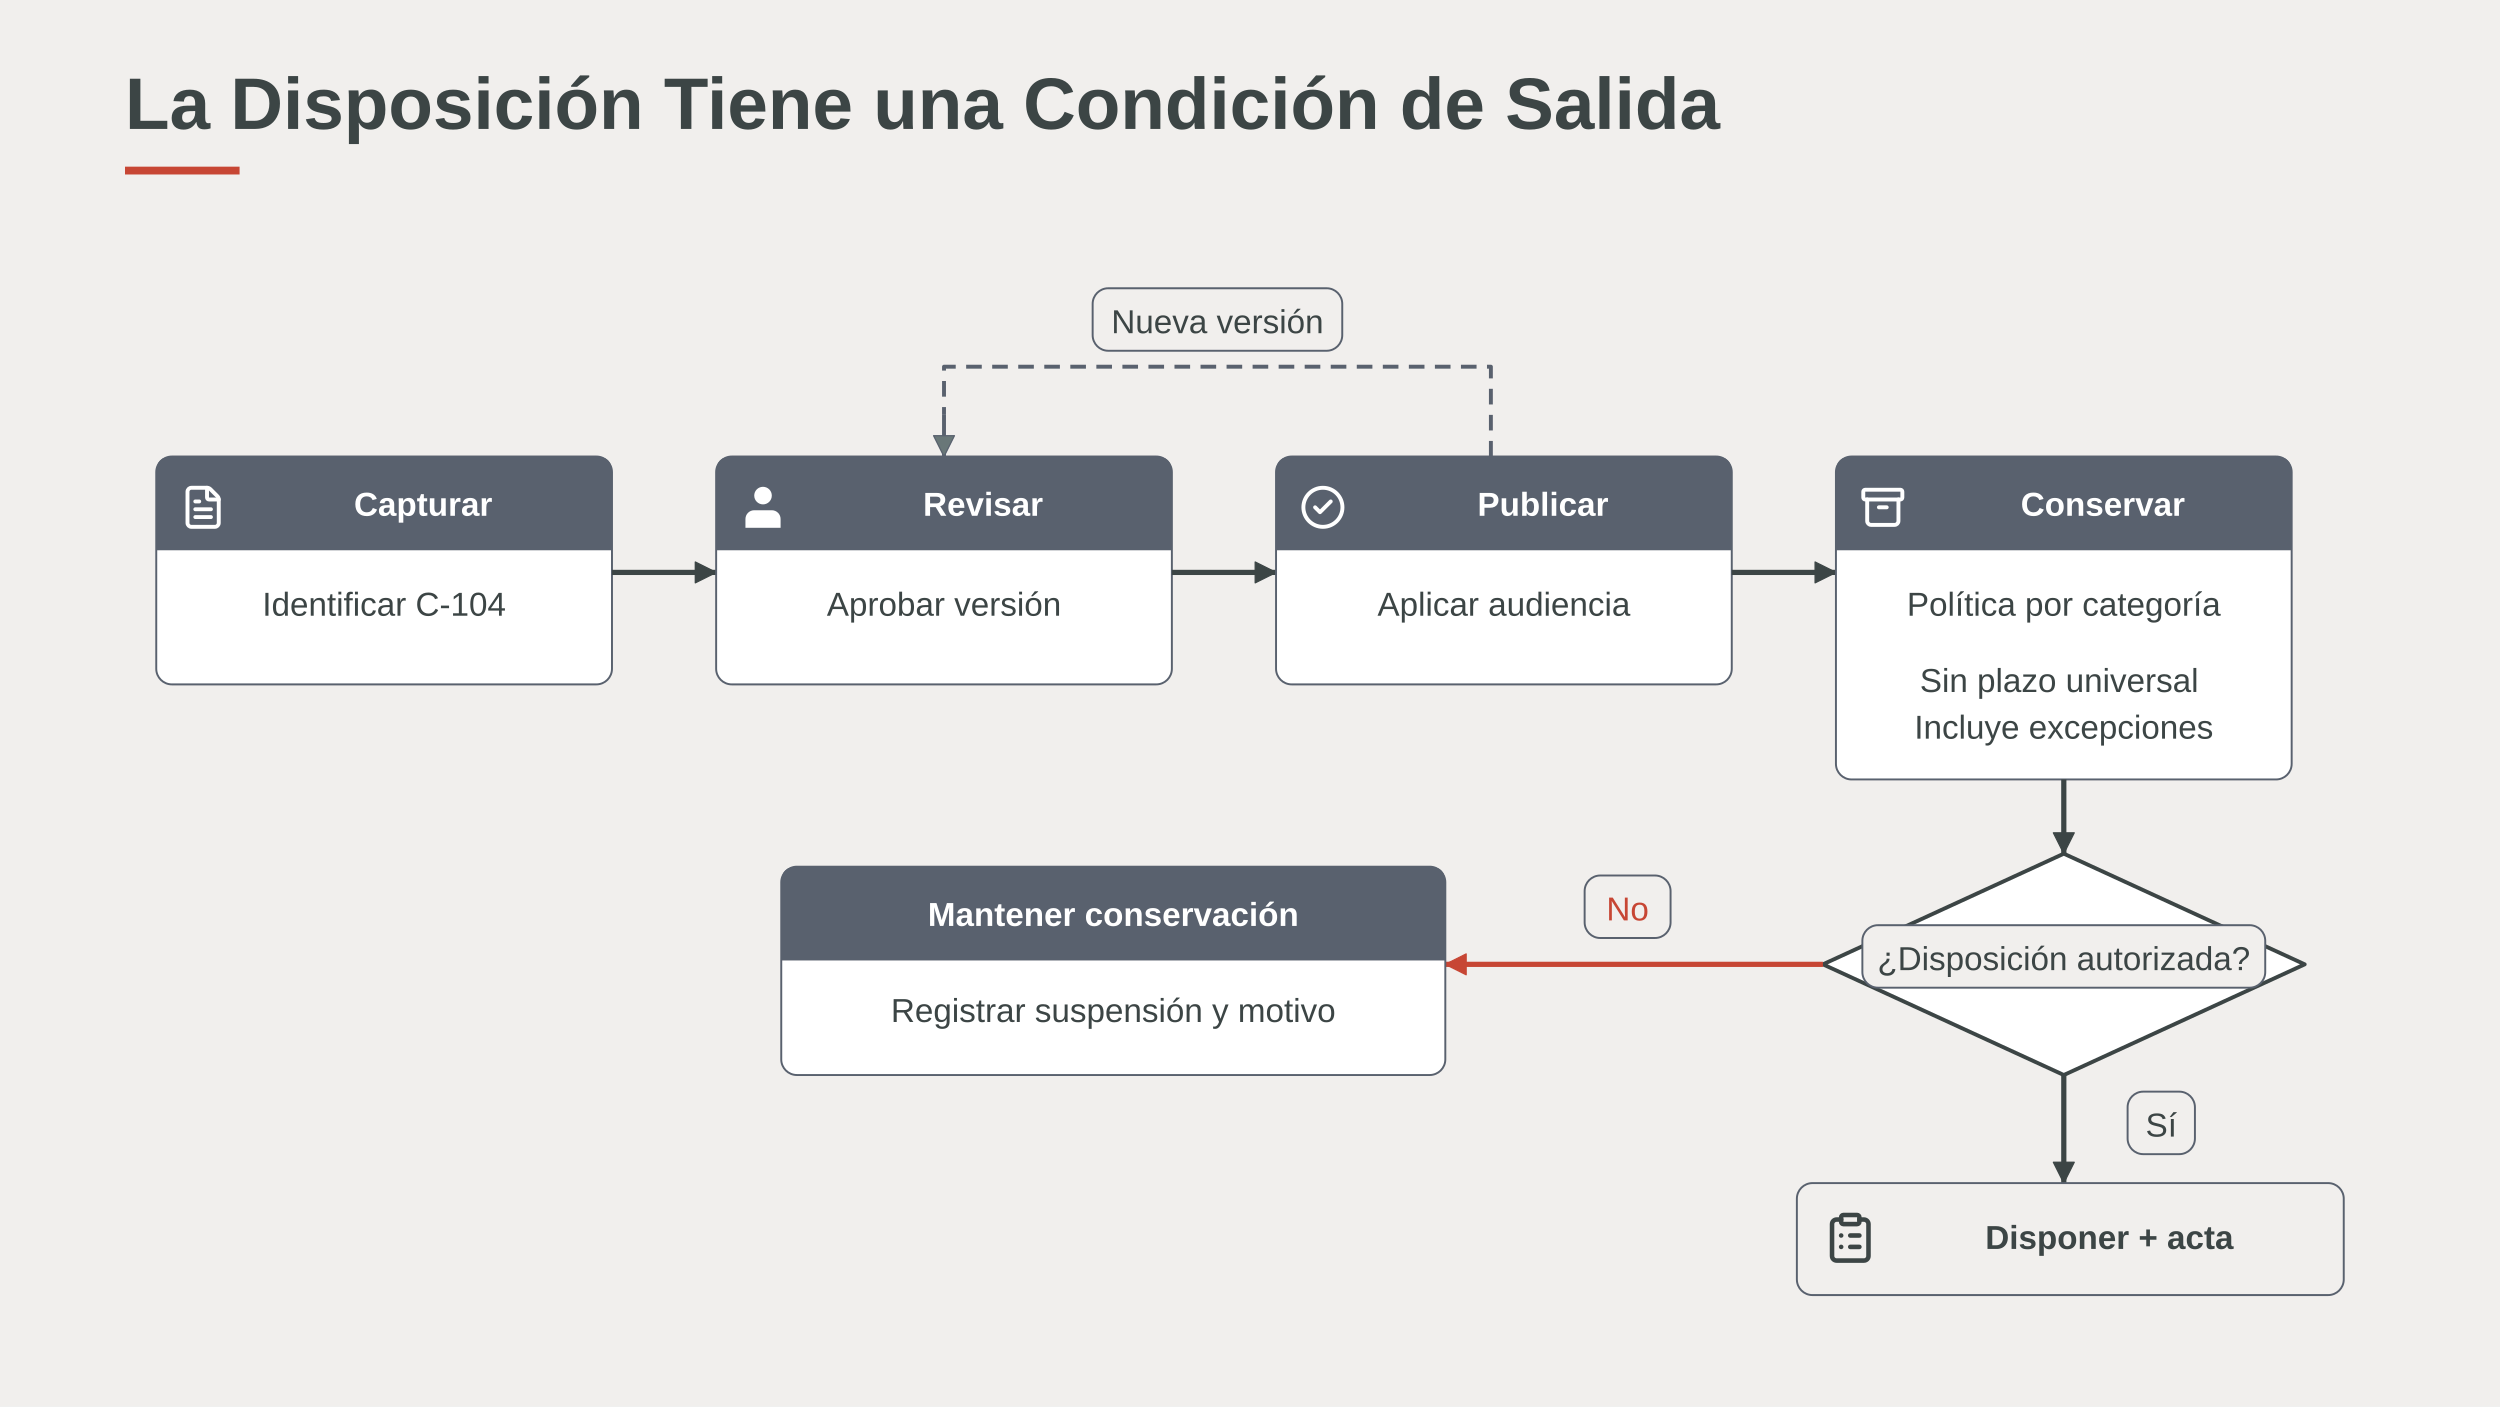
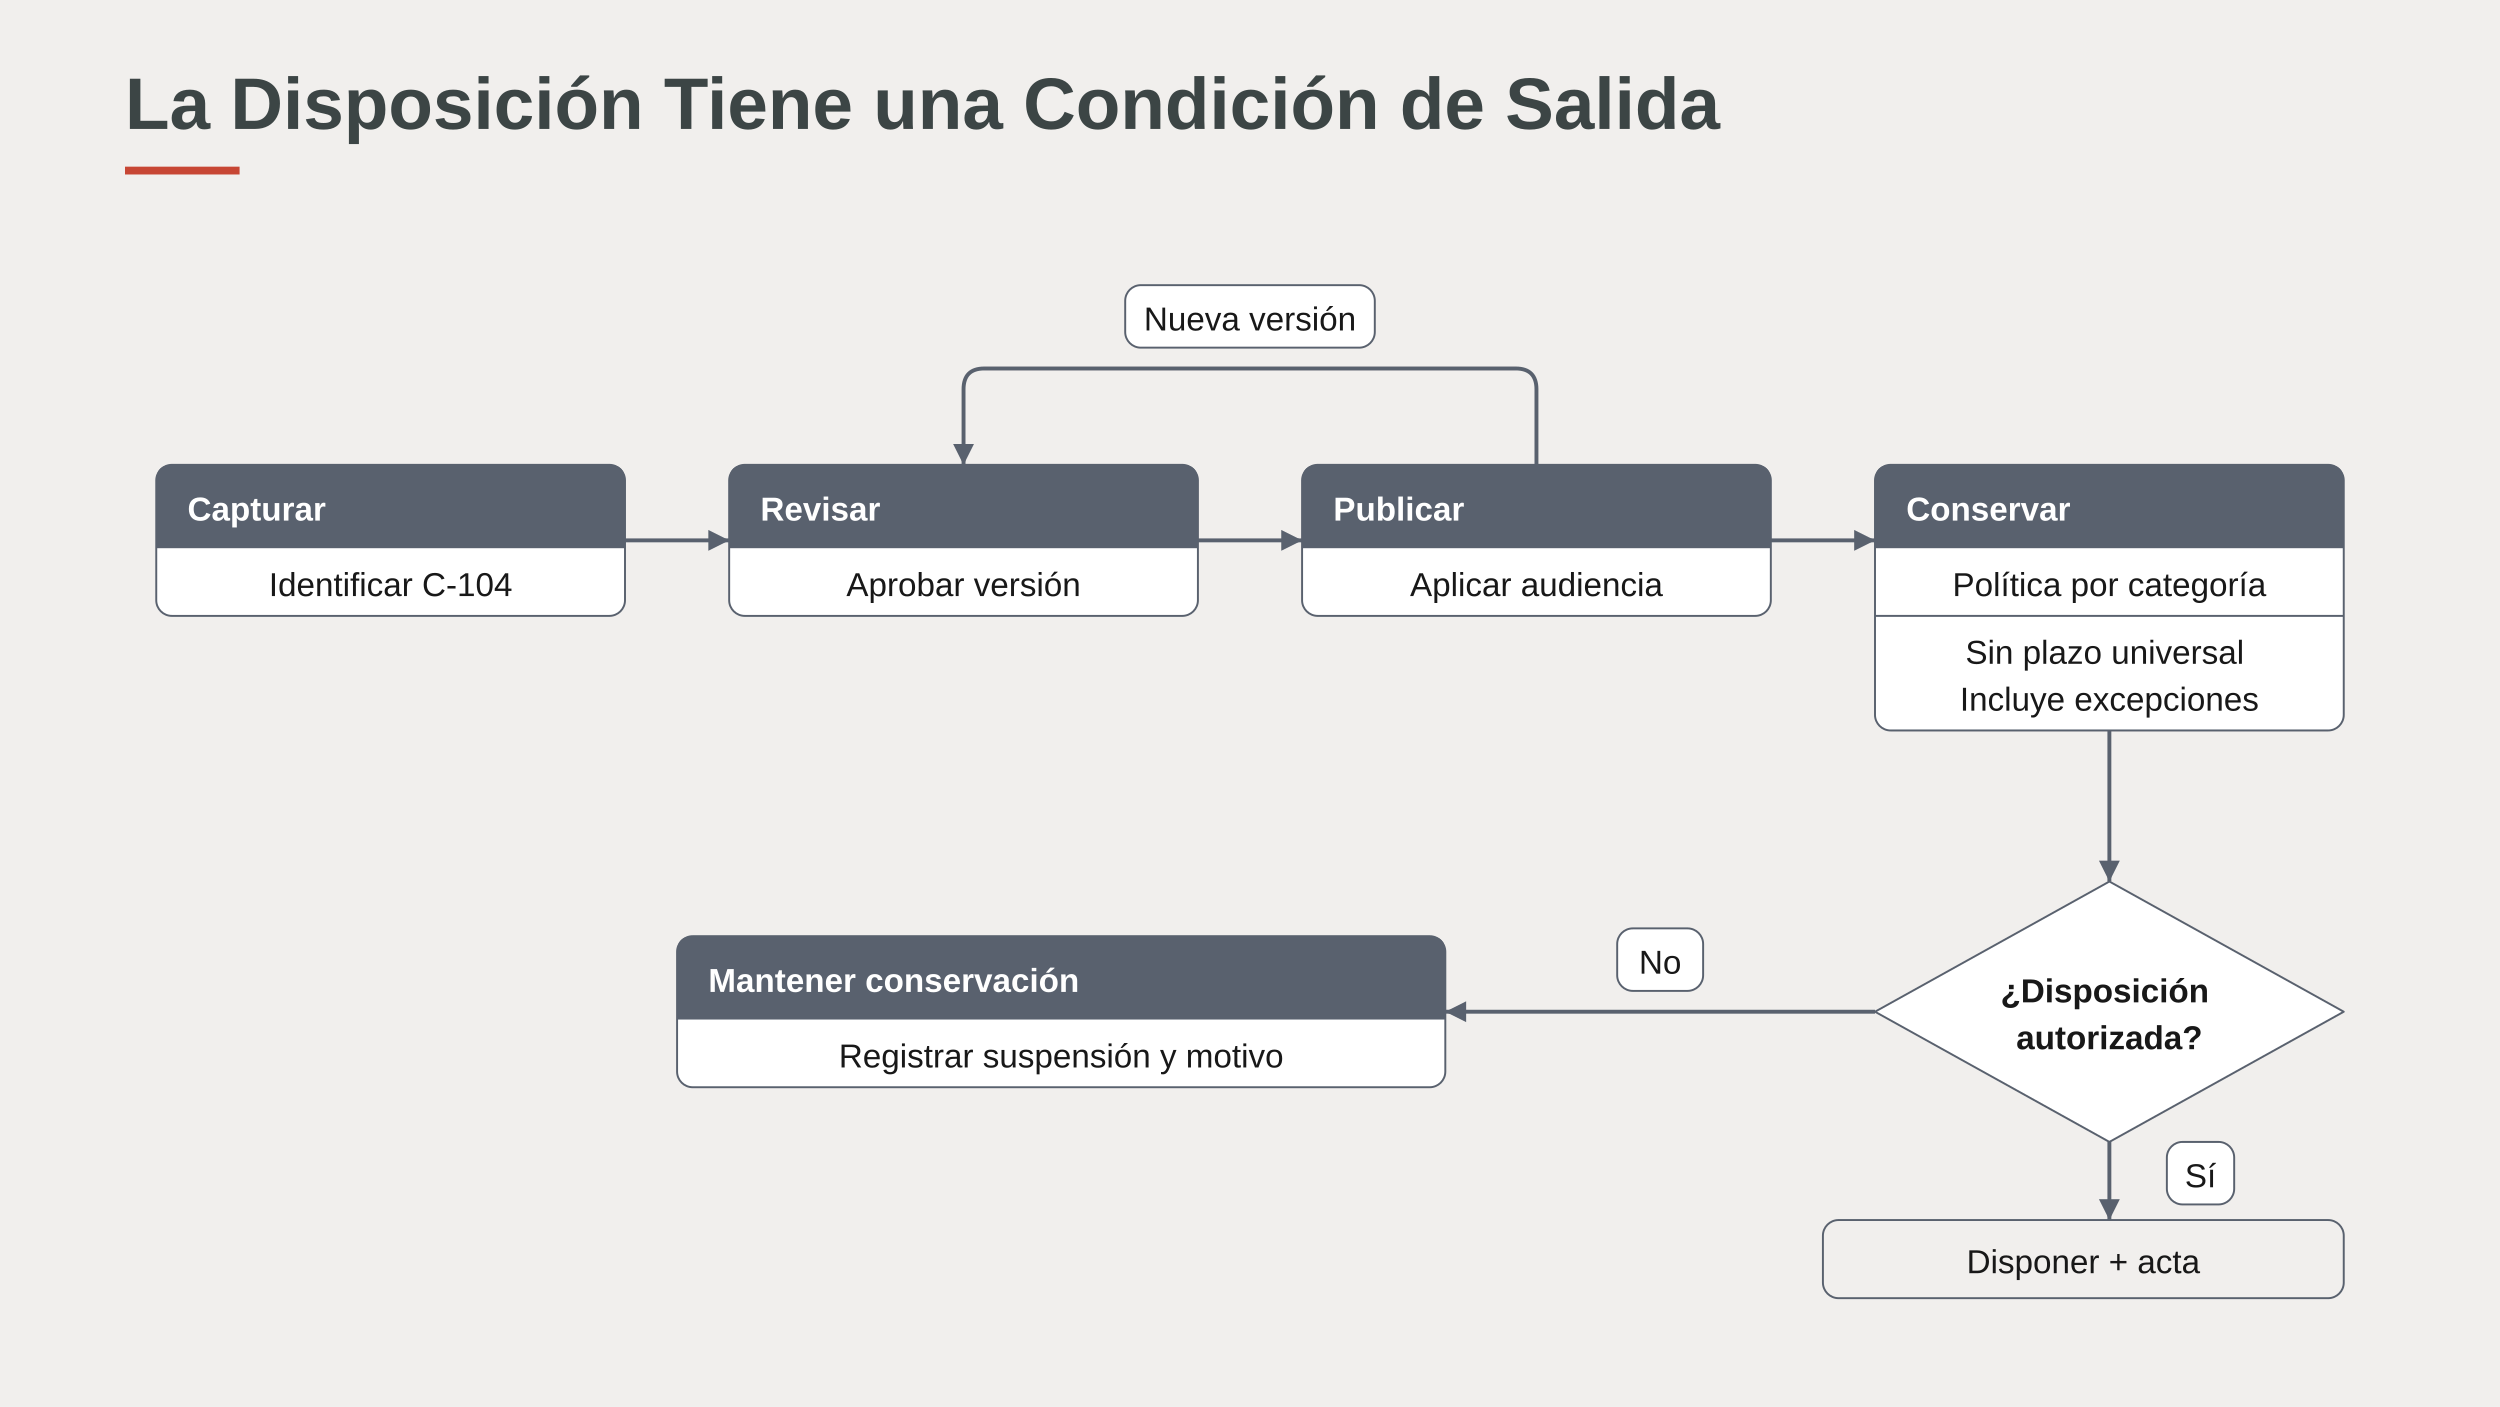
<svg xmlns="http://www.w3.org/2000/svg" viewBox="0 0 1920 1080" role="img" aria-labelledby="title description">
  <g font-family="Segoe UI, Arial, sans-serif">
    <rect x="0" y="0" width="1920" height="1080" rx="0" fill="#F1EFED" stroke="none" stroke-width="2" />
    <rect x="96" y="128" width="88" height="6" rx="0" fill="#C74634" stroke="none" stroke-width="2" />
    <text x="96" y="99" font-size="56" fill="#3C4545" font-weight="700" text-anchor="start">
      <tspan x="96" y="99">La Disposición Tiene una Condición de Salida</tspan>
    </text>
-     <g data-layout="module-artwork" data-reference="governance-architecture" transform="translate(20.000 30.616)" data-center="960 608">
-       <rect x="100" y="320" width="350" height="175" rx="12" fill="#FFFFFF" stroke="#59616E" stroke-width="1.5" data-table-frame="true" />
-       <path d="M112.0 320.0 H438.0 Q450.0 320.0 450.0 332.0 V392.0 H100.0 V332.0 Q100.0 320.0 112.0 320.0 Z" fill="#59616E" stroke="none" data-table-header="true" />
-       <text x="305.0" y="365.5" font-size="25.5" fill="#FFFFFF" font-weight="700" text-anchor="middle">
-         <tspan x="305.0" y="365.5">Capturar</tspan>
+     <g data-layout="module-artwork" data-reference="governance-architecture" data-center="960 608" transform="translate(0 27)">
+       <rect x="120" y="330" width="360" height="116" rx="12" fill="#FFFFFF" stroke="#59616E" stroke-width="1.5" data-table-frame="true" />
+       <path d="M132 330 H468 Q480 330 480 342 V394 H120 V342 Q120 330 132 330 Z" fill="#59616E" stroke="#59616E" stroke-width="0" stroke-linejoin="round" stroke-linecap="round" />
+       <g data-table-cell="header" data-cell-align="left">
+         <rect x="120" y="330" width="360" height="64" rx="0" fill="none" stroke="none" stroke-width="0" data-cell-frame="true" />
+         <g data-cell-content="true">
+           <text x="144" y="372.8" fill="#FFFFFF" font-size="25.5" font-weight="700" text-anchor="start">
+             <tspan x="144" y="372.8">Capturar</tspan>
+           </text>
+         </g>
+       </g>
+       <g data-table-cell="row" data-cell-align="center">
+         <rect x="120" y="394" width="360" height="52" rx="0" fill="none" stroke="none" stroke-width="0" data-cell-frame="true" />
+         <g data-cell-content="true">
+           <text x="300.0" y="430.8" fill="#181818" font-size="25.5" font-weight="400" text-anchor="middle">
+             <tspan x="300.0" y="430.8">Identificar C-104</tspan>
+           </text>
+         </g>
+       </g>
+       <rect x="560" y="330" width="360" height="116" rx="12" fill="#FFFFFF" stroke="#59616E" stroke-width="1.5" data-table-frame="true" />
+       <path d="M572 330 H908 Q920 330 920 342 V394 H560 V342 Q560 330 572 330 Z" fill="#59616E" stroke="#59616E" stroke-width="0" stroke-linejoin="round" stroke-linecap="round" />
+       <g data-table-cell="header" data-cell-align="left">
+         <rect x="560" y="330" width="360" height="64" rx="0" fill="none" stroke="none" stroke-width="0" data-cell-frame="true" />
+         <g data-cell-content="true">
+           <text x="584" y="372.8" fill="#FFFFFF" font-size="25.5" font-weight="700" text-anchor="start">
+             <tspan x="584" y="372.8">Revisar</tspan>
+           </text>
+         </g>
+       </g>
+       <g data-table-cell="row" data-cell-align="center">
+         <rect x="560" y="394" width="360" height="52" rx="0" fill="none" stroke="none" stroke-width="0" data-cell-frame="true" />
+         <g data-cell-content="true">
+           <text x="740.0" y="430.8" fill="#181818" font-size="25.5" font-weight="400" text-anchor="middle">
+             <tspan x="740.0" y="430.8">Aprobar versión</tspan>
+           </text>
+         </g>
+       </g>
+       <rect x="1000" y="330" width="360" height="116" rx="12" fill="#FFFFFF" stroke="#59616E" stroke-width="1.5" data-table-frame="true" />
+       <path d="M1012 330 H1348 Q1360 330 1360 342 V394 H1000 V342 Q1000 330 1012 330 Z" fill="#59616E" stroke="#59616E" stroke-width="0" stroke-linejoin="round" stroke-linecap="round" />
+       <g data-table-cell="header" data-cell-align="left">
+         <rect x="1000" y="330" width="360" height="64" rx="0" fill="none" stroke="none" stroke-width="0" data-cell-frame="true" />
+         <g data-cell-content="true">
+           <text x="1024" y="372.8" fill="#FFFFFF" font-size="25.5" font-weight="700" text-anchor="start">
+             <tspan x="1024" y="372.8">Publicar</tspan>
+           </text>
+         </g>
+       </g>
+       <g data-table-cell="row" data-cell-align="center">
+         <rect x="1000" y="394" width="360" height="52" rx="0" fill="none" stroke="none" stroke-width="0" data-cell-frame="true" />
+         <g data-cell-content="true">
+           <text x="1180.0" y="430.8" fill="#181818" font-size="25.5" font-weight="400" text-anchor="middle">
+             <tspan x="1180.0" y="430.8">Aplicar audiencia</tspan>
+           </text>
+         </g>
+       </g>
+       <rect x="1440" y="330" width="360" height="204" rx="12" fill="#FFFFFF" stroke="#59616E" stroke-width="1.5" data-table-frame="true" />
+       <path d="M1452 330 H1788 Q1800 330 1800 342 V394 H1440 V342 Q1440 330 1452 330 Z" fill="#59616E" stroke="#59616E" stroke-width="0" stroke-linejoin="round" stroke-linecap="round" />
+       <g data-table-cell="header" data-cell-align="left">
+         <rect x="1440" y="330" width="360" height="64" rx="0" fill="none" stroke="none" stroke-width="0" data-cell-frame="true" />
+         <g data-cell-content="true">
+           <text x="1464" y="372.8" fill="#FFFFFF" font-size="25.5" font-weight="700" text-anchor="start">
+             <tspan x="1464" y="372.8">Conservar</tspan>
+           </text>
+         </g>
+       </g>
+       <g data-table-cell="row" data-cell-align="center">
+         <rect x="1440" y="394" width="360" height="52" rx="0" fill="none" stroke="none" stroke-width="0" data-cell-frame="true" />
+         <g data-cell-content="true">
+           <text x="1620.0" y="430.8" fill="#181818" font-size="25.5" font-weight="400" text-anchor="middle">
+             <tspan x="1620.0" y="430.8">Política por categoría</tspan>
+           </text>
+         </g>
+       </g>
+       <line x1="1440" y1="446" x2="1800" y2="446" stroke="#59616E" stroke-width="1.5" />
+       <g data-table-cell="row" data-cell-align="center" data-cell-exception="Contenido de varias líneas con al menos 12 unidades de margen.">
+         <rect x="1440" y="446" width="360" height="88" rx="0" fill="none" stroke="none" stroke-width="0" data-cell-frame="true" />
+         <g data-cell-content="true">
+           <text x="1620.0" y="482.8" fill="#181818" font-size="25.5" font-weight="400" text-anchor="middle">
+             <tspan x="1620.0" y="482.8">Sin plazo universal </tspan>
+             <tspan x="1620.0" y="518.8">Incluye excepciones</tspan>
+           </text>
+         </g>
+       </g>
+       <line x1="480" y1="388" x2="560" y2="388" stroke="#59616E" stroke-width="3" />
+       <path d="M560 388 L544.0 396.0 L544.0 380.0 Z" fill="#59616E" stroke="#59616E" stroke-width="0" stroke-linejoin="round" stroke-linecap="round" />
+       <line x1="920" y1="388" x2="1000" y2="388" stroke="#59616E" stroke-width="3" />
+       <path d="M1000 388 L984.0 396.0 L984.0 380.0 Z" fill="#59616E" stroke="#59616E" stroke-width="0" stroke-linejoin="round" stroke-linecap="round" />
+       <line x1="1360" y1="388" x2="1440" y2="388" stroke="#59616E" stroke-width="3" />
+       <path d="M1440 388 L1424.0 396.0 L1424.0 380.0 Z" fill="#59616E" stroke="#59616E" stroke-width="0" stroke-linejoin="round" stroke-linecap="round" />
+       <path d="M1180 330 L1180.0 272.0 Q1180 256 1164.0 256.0 L756.0 256.0 Q740 256 740.0 272.0 L740 330" fill="none" stroke="#59616E" stroke-width="3" stroke-linejoin="round" stroke-linecap="round" />
+       <path d="M740 330 L732.0 314.0 L748.0 314.0 Z" fill="#59616E" stroke="#59616E" stroke-width="0" stroke-linejoin="round" stroke-linecap="round" />
+       <rect x="864.153" y="192" width="191.694" height="48" rx="12" fill="#FFFFFF" stroke="#59616E" stroke-width="1.5" data-layout="reference-tag" />
+       <text x="960" y="226.8" fill="#181818" font-size="25.5" font-weight="400" text-anchor="middle">
+         <tspan x="960" y="226.8">Nueva versión</tspan>
      </text>
-       <text x="275" y="442.27" font-size="25.5" fill="#3C4545" font-weight="400" text-anchor="middle">
-         <tspan x="275" y="442.27">Identificar C-104</tspan>
+       <line x1="1620" y1="534" x2="1620" y2="650" stroke="#59616E" stroke-width="3" />
+       <path d="M1620 650 L1612.0 634.0 L1628.0 634.0 Z" fill="#59616E" stroke="#59616E" stroke-width="0" stroke-linejoin="round" stroke-linecap="round" />
+       <path d="M1620 650.0 L1800.0 750 L1620 850.0 L1440.0 750 Z" fill="#FFFFFF" stroke="#59616E" stroke-width="1.5" stroke-linejoin="round" stroke-linecap="round" />
+       <text x="1620" y="742.8" fill="#181818" font-size="25.5" font-weight="700" text-anchor="middle">
+         <tspan x="1620" y="742.8">¿Disposición </tspan>
+         <tspan x="1620" y="778.8">autorizada?</tspan>
      </text>
-       <g data-svgrepo-icon="document" transform="translate(118 341) scale(1.5)" color="#FFFFFF" fill="none" stroke="currentColor" stroke-width="2" stroke-linecap="round" stroke-linejoin="round">
-         <path d="M6 22a2 2 0 0 1-2-2V4a2 2 0 0 1 2-2h8a2.4 2.4 0 0 1 1.704.706l3.588 3.588A2.4 2.4 0 0 1 20 8v12a2 2 0 0 1-2 2z" />
-         <path d="M14 2v5a1 1 0 0 0 1 1h5" />
-         <path d="M10 9H8" />
-         <path d="M16 13H8" />
-         <path d="M16 17H8" />
+       <line x1="1440" y1="750" x2="1110" y2="750" stroke="#59616E" stroke-width="3" />
+       <path d="M1110 750 L1126.0 742.0 L1126.0 758.0 Z" fill="#59616E" stroke="#59616E" stroke-width="0" stroke-linejoin="round" stroke-linecap="round" />
+       <rect x="1242.0" y="686" width="66.0" height="48" rx="12" fill="#FFFFFF" stroke="#59616E" stroke-width="1.5" data-layout="reference-tag" />
+       <text x="1275" y="720.8" fill="#181818" font-size="25.5" font-weight="400" text-anchor="middle">
+         <tspan x="1275" y="720.8">No</tspan>
+       </text>
+       <rect x="520" y="692" width="590" height="116" rx="12" fill="#FFFFFF" stroke="#59616E" stroke-width="1.5" data-table-frame="true" />
+       <path d="M532 692 H1098 Q1110 692 1110 704 V756 H520 V704 Q520 692 532 692 Z" fill="#59616E" stroke="#59616E" stroke-width="0" stroke-linejoin="round" stroke-linecap="round" />
+       <g data-table-cell="header" data-cell-align="left">
+         <rect x="520" y="692" width="590" height="64" rx="0" fill="none" stroke="none" stroke-width="0" data-cell-frame="true" />
+         <g data-cell-content="true">
+           <text x="544" y="734.8" fill="#FFFFFF" font-size="25.5" font-weight="700" text-anchor="start">
+             <tspan x="544" y="734.8">Mantener conservación</tspan>
+           </text>
+         </g>
      </g>
-       <line x1="450" y1="409" x2="530" y2="409" stroke="#3C4545" stroke-width="4" />
-       <path d="M530 409 L514 417 L514 401 Z" fill="#3C4545" stroke="#3C4545" stroke-width="1" stroke-linejoin="round" />
-       <rect x="530" y="320" width="350" height="175" rx="12" fill="#FFFFFF" stroke="#59616E" stroke-width="1.5" data-table-frame="true" />
-       <path d="M542.0 320.0 H868.0 Q880.0 320.0 880.0 332.0 V392.0 H530.0 V332.0 Q530.0 320.0 542.0 320.0 Z" fill="#59616E" stroke="none" data-table-header="true" />
-       <text x="735.0" y="365.5" font-size="25.5" fill="#FFFFFF" font-weight="700" text-anchor="middle">
-         <tspan x="735.0" y="365.5">Revisar</tspan>
+       <g data-table-cell="row" data-cell-align="center">
+         <rect x="520" y="756" width="590" height="52" rx="0" fill="none" stroke="none" stroke-width="0" data-cell-frame="true" />
+         <g data-cell-content="true">
+           <text x="815.0" y="792.8" fill="#181818" font-size="25.5" font-weight="400" text-anchor="middle">
+             <tspan x="815.0" y="792.8">Registrar suspensión y motivo</tspan>
+           </text>
+         </g>
+       </g>
+       <line x1="1620" y1="850" x2="1620" y2="910" stroke="#59616E" stroke-width="3" />
+       <path d="M1620 910 L1612.0 894.0 L1628.0 894.0 Z" fill="#59616E" stroke="#59616E" stroke-width="0" stroke-linejoin="round" stroke-linecap="round" />
+       <rect x="1664.15" y="850" width="51.7" height="48" rx="12" fill="#FFFFFF" stroke="#59616E" stroke-width="1.5" data-layout="reference-tag" />
+       <text x="1690" y="884.8" fill="#181818" font-size="25.5" font-weight="400" text-anchor="middle">
+         <tspan x="1690" y="884.8">Sí</tspan>
      </text>
-       <text x="705" y="442.27" font-size="25.5" fill="#3C4545" font-weight="400" text-anchor="middle">
-         <tspan x="705" y="442.27">Aprobar versión</tspan>
-       </text>
-       <g data-person-icon="user-supplied" transform="translate(548 341) scale(2.25)" fill="#FFFFFF" color="#FFFFFF">
-         <path d="M8 7C9.657 7 11 5.657 11 4C11 2.343 9.657 1 8 1C6.343 1 5 2.343 5 4C5 5.657 6.343 7 8 7Z" />
-         <path d="M14 12C14 10.343 12.657 9 11 9H5C3.343 9 2 10.343 2 12V15H14V12Z" />
+       <rect x="1400" y="910" width="400" height="60" rx="12" fill="#F1EFED" stroke="#59616E" stroke-width="1.5" />
+       <g data-table-cell="note" data-cell-align="center">
+         <rect x="1400" y="910" width="400" height="60" rx="0" fill="none" stroke="none" stroke-width="0" data-cell-frame="true" />
+         <g data-cell-content="true">
+           <text x="1600.0" y="950.8" fill="#181818" font-size="25.5" font-weight="400" text-anchor="middle">
+             <tspan x="1600.0" y="950.8">Disponer + acta</tspan>
+           </text>
+         </g>
      </g>
-       <line x1="880" y1="409" x2="960" y2="409" stroke="#3C4545" stroke-width="4" />
-       <path d="M960 409 L944 417 L944 401 Z" fill="#3C4545" stroke="#3C4545" stroke-width="1" stroke-linejoin="round" />
-       <rect x="960" y="320" width="350" height="175" rx="12" fill="#FFFFFF" stroke="#59616E" stroke-width="1.5" data-table-frame="true" />
-       <path d="M972.0 320.0 H1298.0 Q1310.0 320.0 1310.0 332.0 V392.0 H960.0 V332.0 Q960.0 320.0 972.0 320.0 Z" fill="#59616E" stroke="none" data-table-header="true" />
-       <text x="1165.0" y="365.5" font-size="25.5" fill="#FFFFFF" font-weight="700" text-anchor="middle">
-         <tspan x="1165.0" y="365.5">Publicar</tspan>
-       </text>
-       <text x="1135" y="442.27" font-size="25.5" fill="#3C4545" font-weight="400" text-anchor="middle">
-         <tspan x="1135" y="442.27">Aplicar audiencia</tspan>
-       </text>
-       <g data-svgrepo-icon="check" transform="translate(978 341) scale(1.5)" color="#FFFFFF" fill="none" stroke="currentColor" stroke-width="2" stroke-linecap="round" stroke-linejoin="round">
-         <circle cx="12" cy="12" r="10" />
-         <path d="m16 9-5.5 5.5L8 12" />
-       </g>
-       <line x1="1310" y1="409" x2="1390" y2="409" stroke="#3C4545" stroke-width="4" />
-       <path d="M1390 409 L1374 417 L1374 401 Z" fill="#3C4545" stroke="#3C4545" stroke-width="1" stroke-linejoin="round" />
-       <rect x="1390" y="320" width="350" height="248" rx="12" fill="#FFFFFF" stroke="#59616E" stroke-width="1.5" data-table-frame="true" />
-       <path d="M1402.0 320.0 H1728.0 Q1740.0 320.0 1740.0 332.0 V392.0 H1390.0 V332.0 Q1390.0 320.0 1402.0 320.0 Z" fill="#59616E" stroke="none" data-table-header="true" />
-       <text x="1595.0" y="365.5" font-size="25.5" fill="#FFFFFF" font-weight="700" text-anchor="middle">
-         <tspan x="1595.0" y="365.5">Conservar</tspan>
-       </text>
-       <text x="1565" y="442.27" font-size="25.5" fill="#3C4545" font-weight="400" text-anchor="middle">
-         <tspan x="1565" y="442.27">Política por categoría</tspan>
-       </text>
-       <g data-svgrepo-icon="archive" transform="translate(1408 341) scale(1.5)" color="#FFFFFF" fill="none" stroke="currentColor" stroke-width="2" stroke-linecap="round" stroke-linejoin="round">
-         <rect width="20" height="5" x="2" y="3" rx="1" />
-         <path d="M4 8v11a2 2 0 0 0 2 2h12a2 2 0 0 0 2-2V8" />
-         <path d="M10 12h4" />
-       </g>
-       <text x="1565" y="500.84" font-size="25.5" fill="#3C4545" font-weight="400" text-anchor="middle">
-         <tspan x="1565" y="500.84">Sin plazo universal </tspan>
-         <tspan x="1565" y="536.7">Incluye excepciones</tspan>
-       </text>
-       <path d="M1125 320 V251 H705 V288" fill="none" stroke="#59616E" stroke-width="3" stroke-linejoin="round" stroke-dasharray="12 8" />
-       <line x1="705" y1="288" x2="705" y2="320" stroke="#59616E" stroke-width="3" />
-       <path d="M705 320 L697 304 L713 304 Z" fill="#697778" stroke="#59616E" stroke-width="1" stroke-linejoin="round" />
-       <rect x="819.153" y="190.77" width="191.694" height="48" rx="12" fill="#F1EFED" stroke="#59616E" stroke-width="1.5" data-layout="reference-tag" />
-       <text x="915.0" y="225.27" font-size="25.5" fill="#3C4545" font-weight="400" text-anchor="middle">
-         <tspan x="915.0" y="225.27">Nueva versión</tspan>
-       </text>
-       <line x1="1565" y1="568" x2="1565" y2="625" stroke="#3C4545" stroke-width="4" />
-       <path d="M1565 625 L1557 609 L1573 609 Z" fill="#3C4545" stroke="#3C4545" stroke-width="1" stroke-linejoin="round" />
-       <path d="M1565.0 625 L1750 710.0 L1565.0 795 L1380 710.0 Z" fill="#FFFFFF" stroke="#3C4545" stroke-width="3" stroke-linejoin="round" />
-       <rect x="1410.302" y="679.93" width="309.397" height="48" rx="12" fill="#F1EFED" stroke="#59616E" stroke-width="1.5" data-layout="reference-tag" />
-       <text x="1565.0" y="714.43" font-size="25.5" fill="#3C4545" font-weight="400" text-anchor="middle">
-         <tspan x="1565.0" y="714.43">¿Disposición autorizada?</tspan>
-       </text>
-       <line x1="1380" y1="710" x2="1090" y2="710" stroke="#C74634" stroke-width="4" />
-       <path d="M1090 710 L1106 702 L1106 718 Z" fill="#C74634" stroke="#C74634" stroke-width="1" stroke-linejoin="round" />
-       <rect x="1197.0" y="641.77" width="66.0" height="48" rx="12" fill="#F1EFED" stroke="#59616E" stroke-width="1.5" data-layout="reference-tag" />
-       <text x="1230.0" y="676.27" font-size="25.5" fill="#C74634" font-weight="400" text-anchor="middle">
-         <tspan x="1230.0" y="676.27">No</tspan>
-       </text>
-       <rect x="580" y="635" width="510" height="160" rx="12" fill="#FFFFFF" stroke="#59616E" stroke-width="1.5" data-table-frame="true" />
-       <path d="M592.0 635.0 H1078.0 Q1090.0 635.0 1090.0 647.0 V707.0 H580.0 V647.0 Q580.0 635.0 592.0 635.0 Z" fill="#59616E" stroke="none" data-table-header="true" />
-       <text x="835.0" y="680.5" font-size="25.5" fill="#FFFFFF" font-weight="700" text-anchor="middle">
-         <tspan x="835.0" y="680.5">Mantener conservación</tspan>
-       </text>
-       <text x="835" y="754.27" font-size="25.5" fill="#3C4545" font-weight="400" text-anchor="middle">
-         <tspan x="835" y="754.27">Registrar suspensión y motivo</tspan>
-       </text>
-       <line x1="1565" y1="795" x2="1565" y2="878" stroke="#3C4545" stroke-width="4" />
-       <path d="M1565 878 L1557 862 L1573 862 Z" fill="#3C4545" stroke="#3C4545" stroke-width="1" stroke-linejoin="round" />
-       <rect x="1614.0" y="807.77" width="51.7" height="48" rx="12" fill="#F1EFED" stroke="#59616E" stroke-width="1.5" data-layout="reference-tag" />
-       <text x="1639.85" y="842.27" font-size="25.5" fill="#3C4545" font-weight="400" text-anchor="middle">
-         <tspan x="1639.85" y="842.27">Sí</tspan>
-       </text>
-       <rect x="1360" y="878" width="420" height="86" rx="12" fill="#F1EFED" stroke="#59616E" stroke-width="1.5" />
-       <g data-svgrepo-icon="audit" transform="translate(1380 899) scale(1.75)" color="#3C4545" fill="none" stroke="currentColor" stroke-width="2" stroke-linecap="round" stroke-linejoin="round">
-         <rect width="8" height="4" x="8" y="2" rx="1" ry="1" />
-         <path d="M16 4h2a2 2 0 0 1 2 2v14a2 2 0 0 1-2 2H6a2 2 0 0 1-2-2V6a2 2 0 0 1 2-2h2" />
-         <path d="M12 11h4" />
-         <path d="M12 16h4" />
-         <path d="M8 11h.01" />
-         <path d="M8 16h.01" />
-       </g>
-       <text x="1600" y="928.59" font-size="25.5" fill="#3C4545" font-weight="700" text-anchor="middle">
-         <tspan x="1600" y="928.59">Disponer + acta</tspan>
-       </text>
    </g>
  </g>
</svg>
